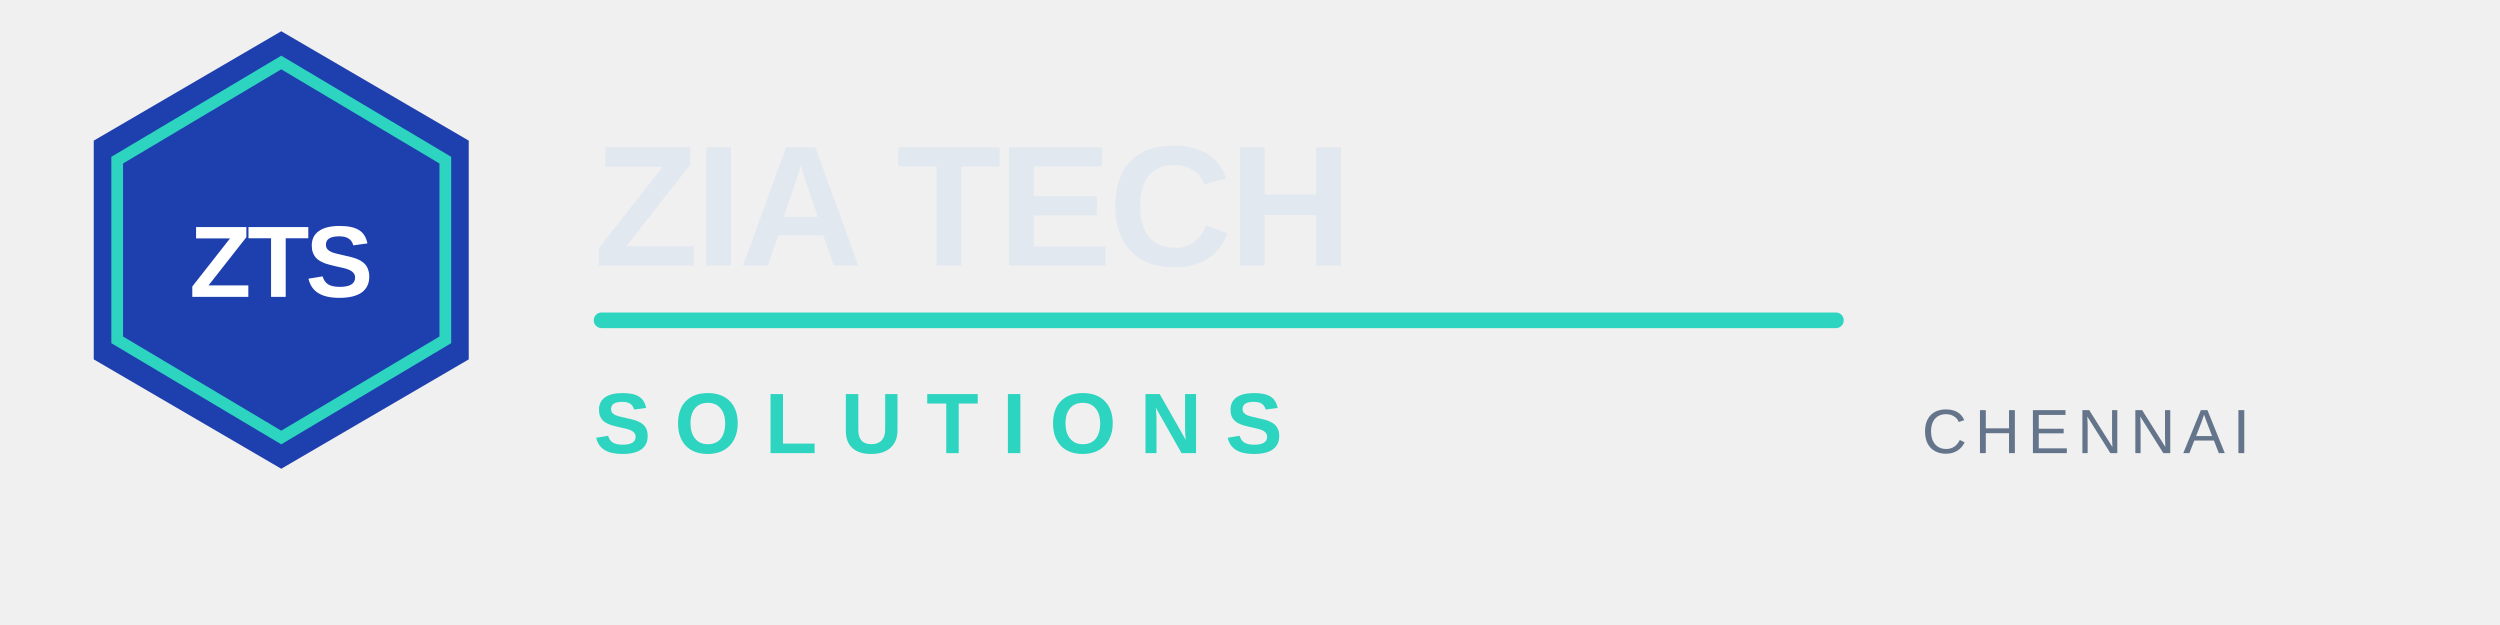
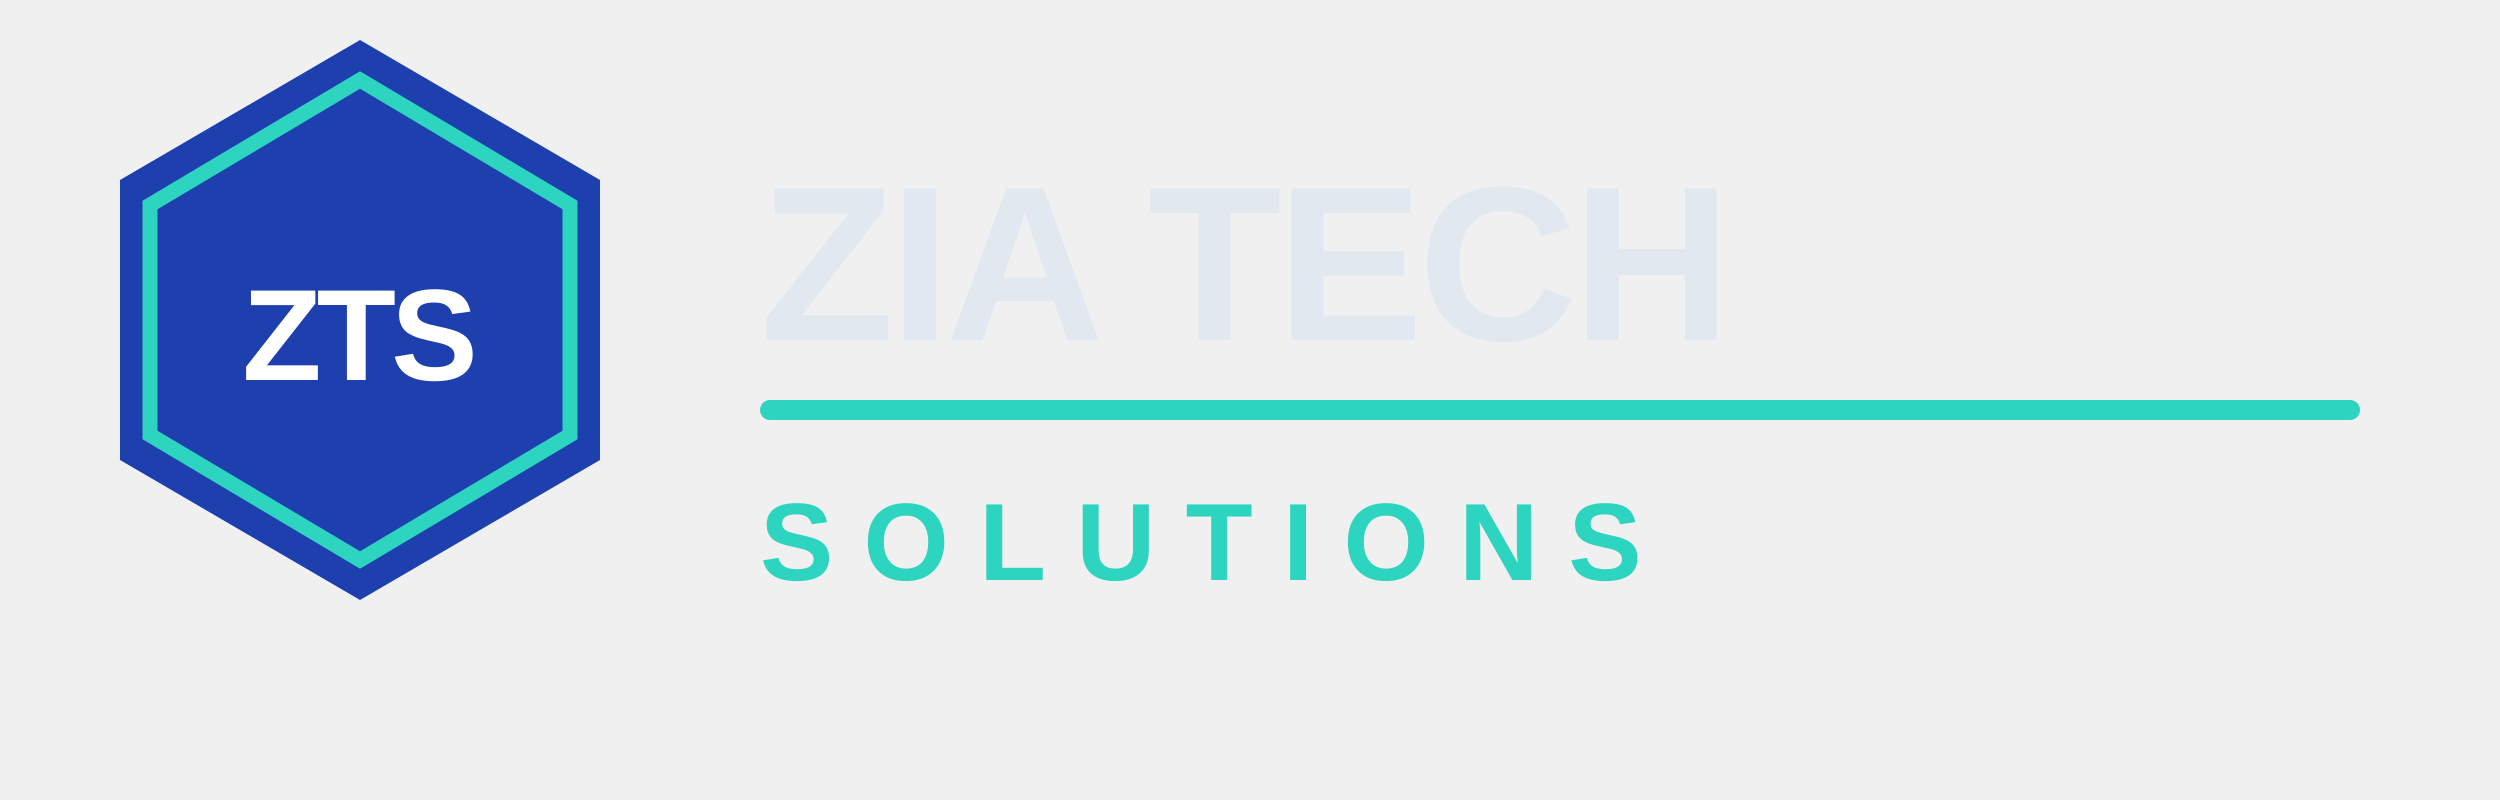
- <svg xmlns="http://www.w3.org/2000/svg" viewBox="0 0 320 80" fill="none" role="img" aria-label="ZIA Tech Solutions logo">
+ <svg xmlns="http://www.w3.org/2000/svg" viewBox="0 0 250 80" fill="none" role="img" aria-label="ZIA Tech Solutions logo">
  <polygon points="36,4 60,18 60,46 36,60 12,46 12,18" fill="#1E40AF" />
  <polygon points="36,8 57,20.5 57,43.5 36,56 15,43.5 15,20.5" fill="none" stroke="#2DD4BF" stroke-width="1.5" />
  <text x="36" y="38" font-family="Arial,sans-serif" font-size="13" font-weight="900" fill="white" text-anchor="middle" letter-spacing="-0.5">ZTS</text>
  <text x="76" y="34" font-family="Arial,sans-serif" font-size="22" font-weight="800" fill="#E2E8F0" letter-spacing="-0.5">ZIA TECH</text>
  <rect x="76" y="40" width="160" height="2" rx="1" fill="#2DD4BF" />
  <text x="76" y="58" font-family="Arial,sans-serif" font-size="11" font-weight="600" fill="#2DD4BF" letter-spacing="3">SOLUTIONS</text>
-   <text x="246" y="58" font-family="Arial,sans-serif" font-size="8" fill="#64748B" letter-spacing="1">CHENNAI</text>
</svg>
